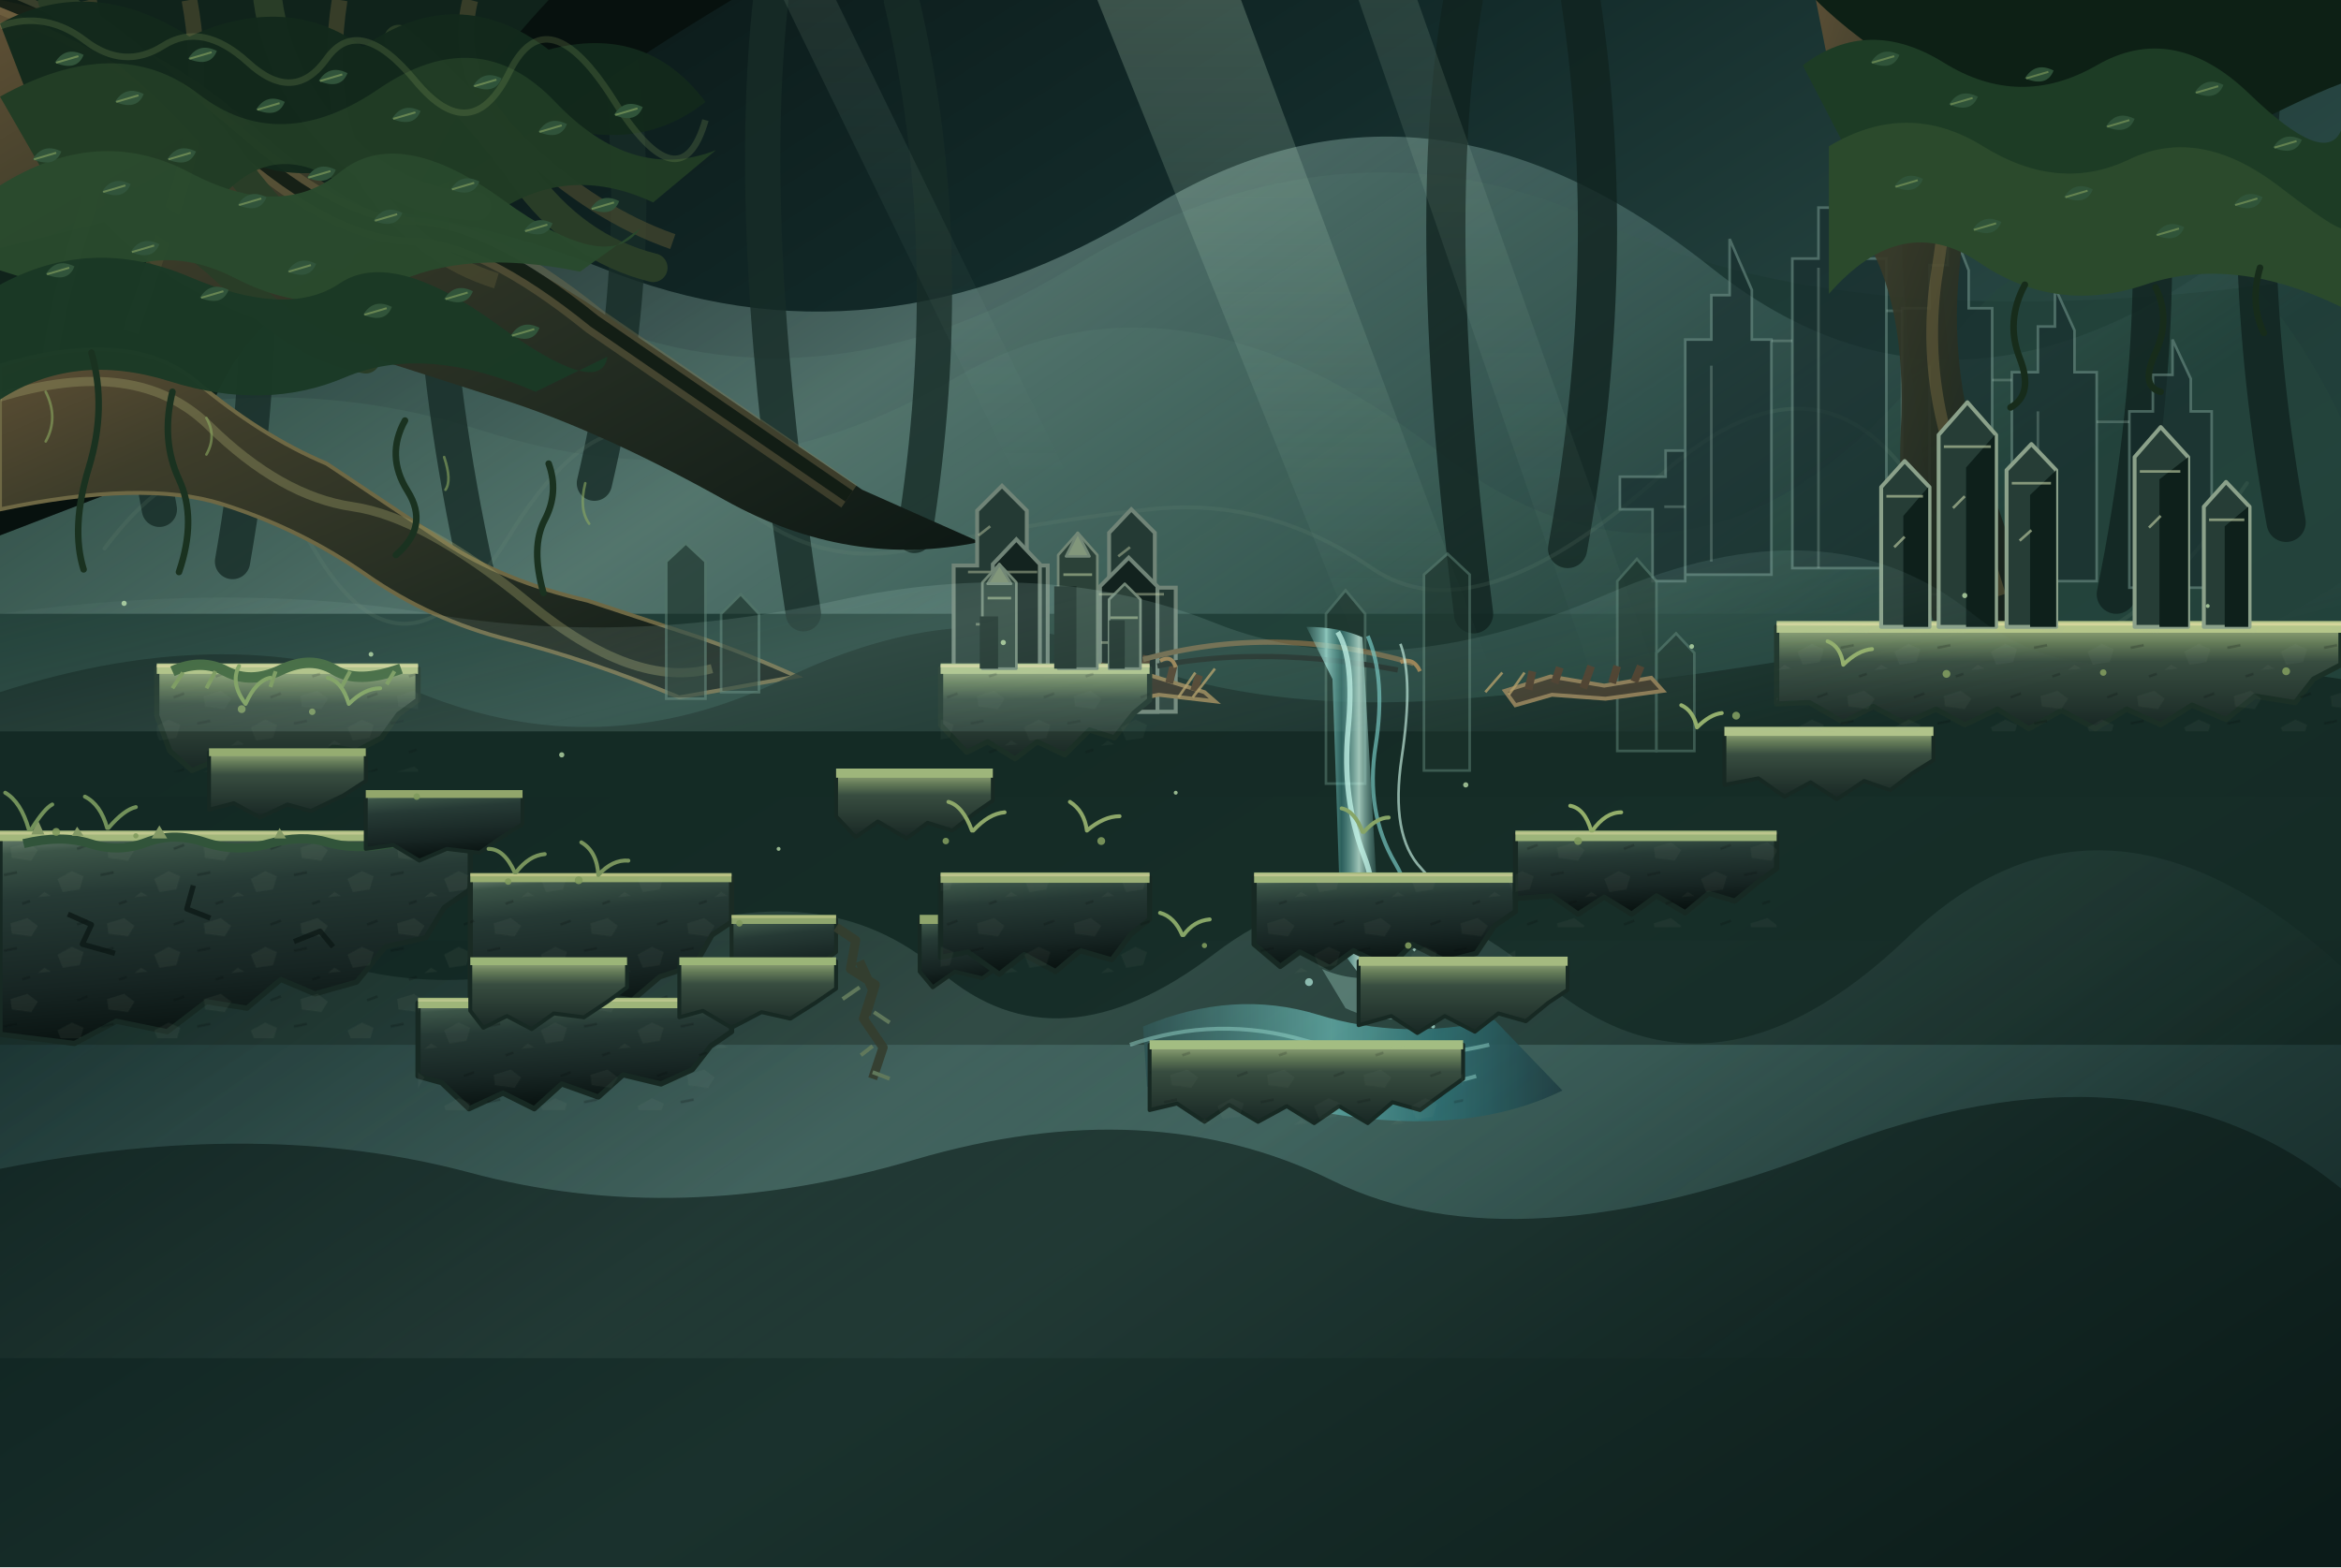
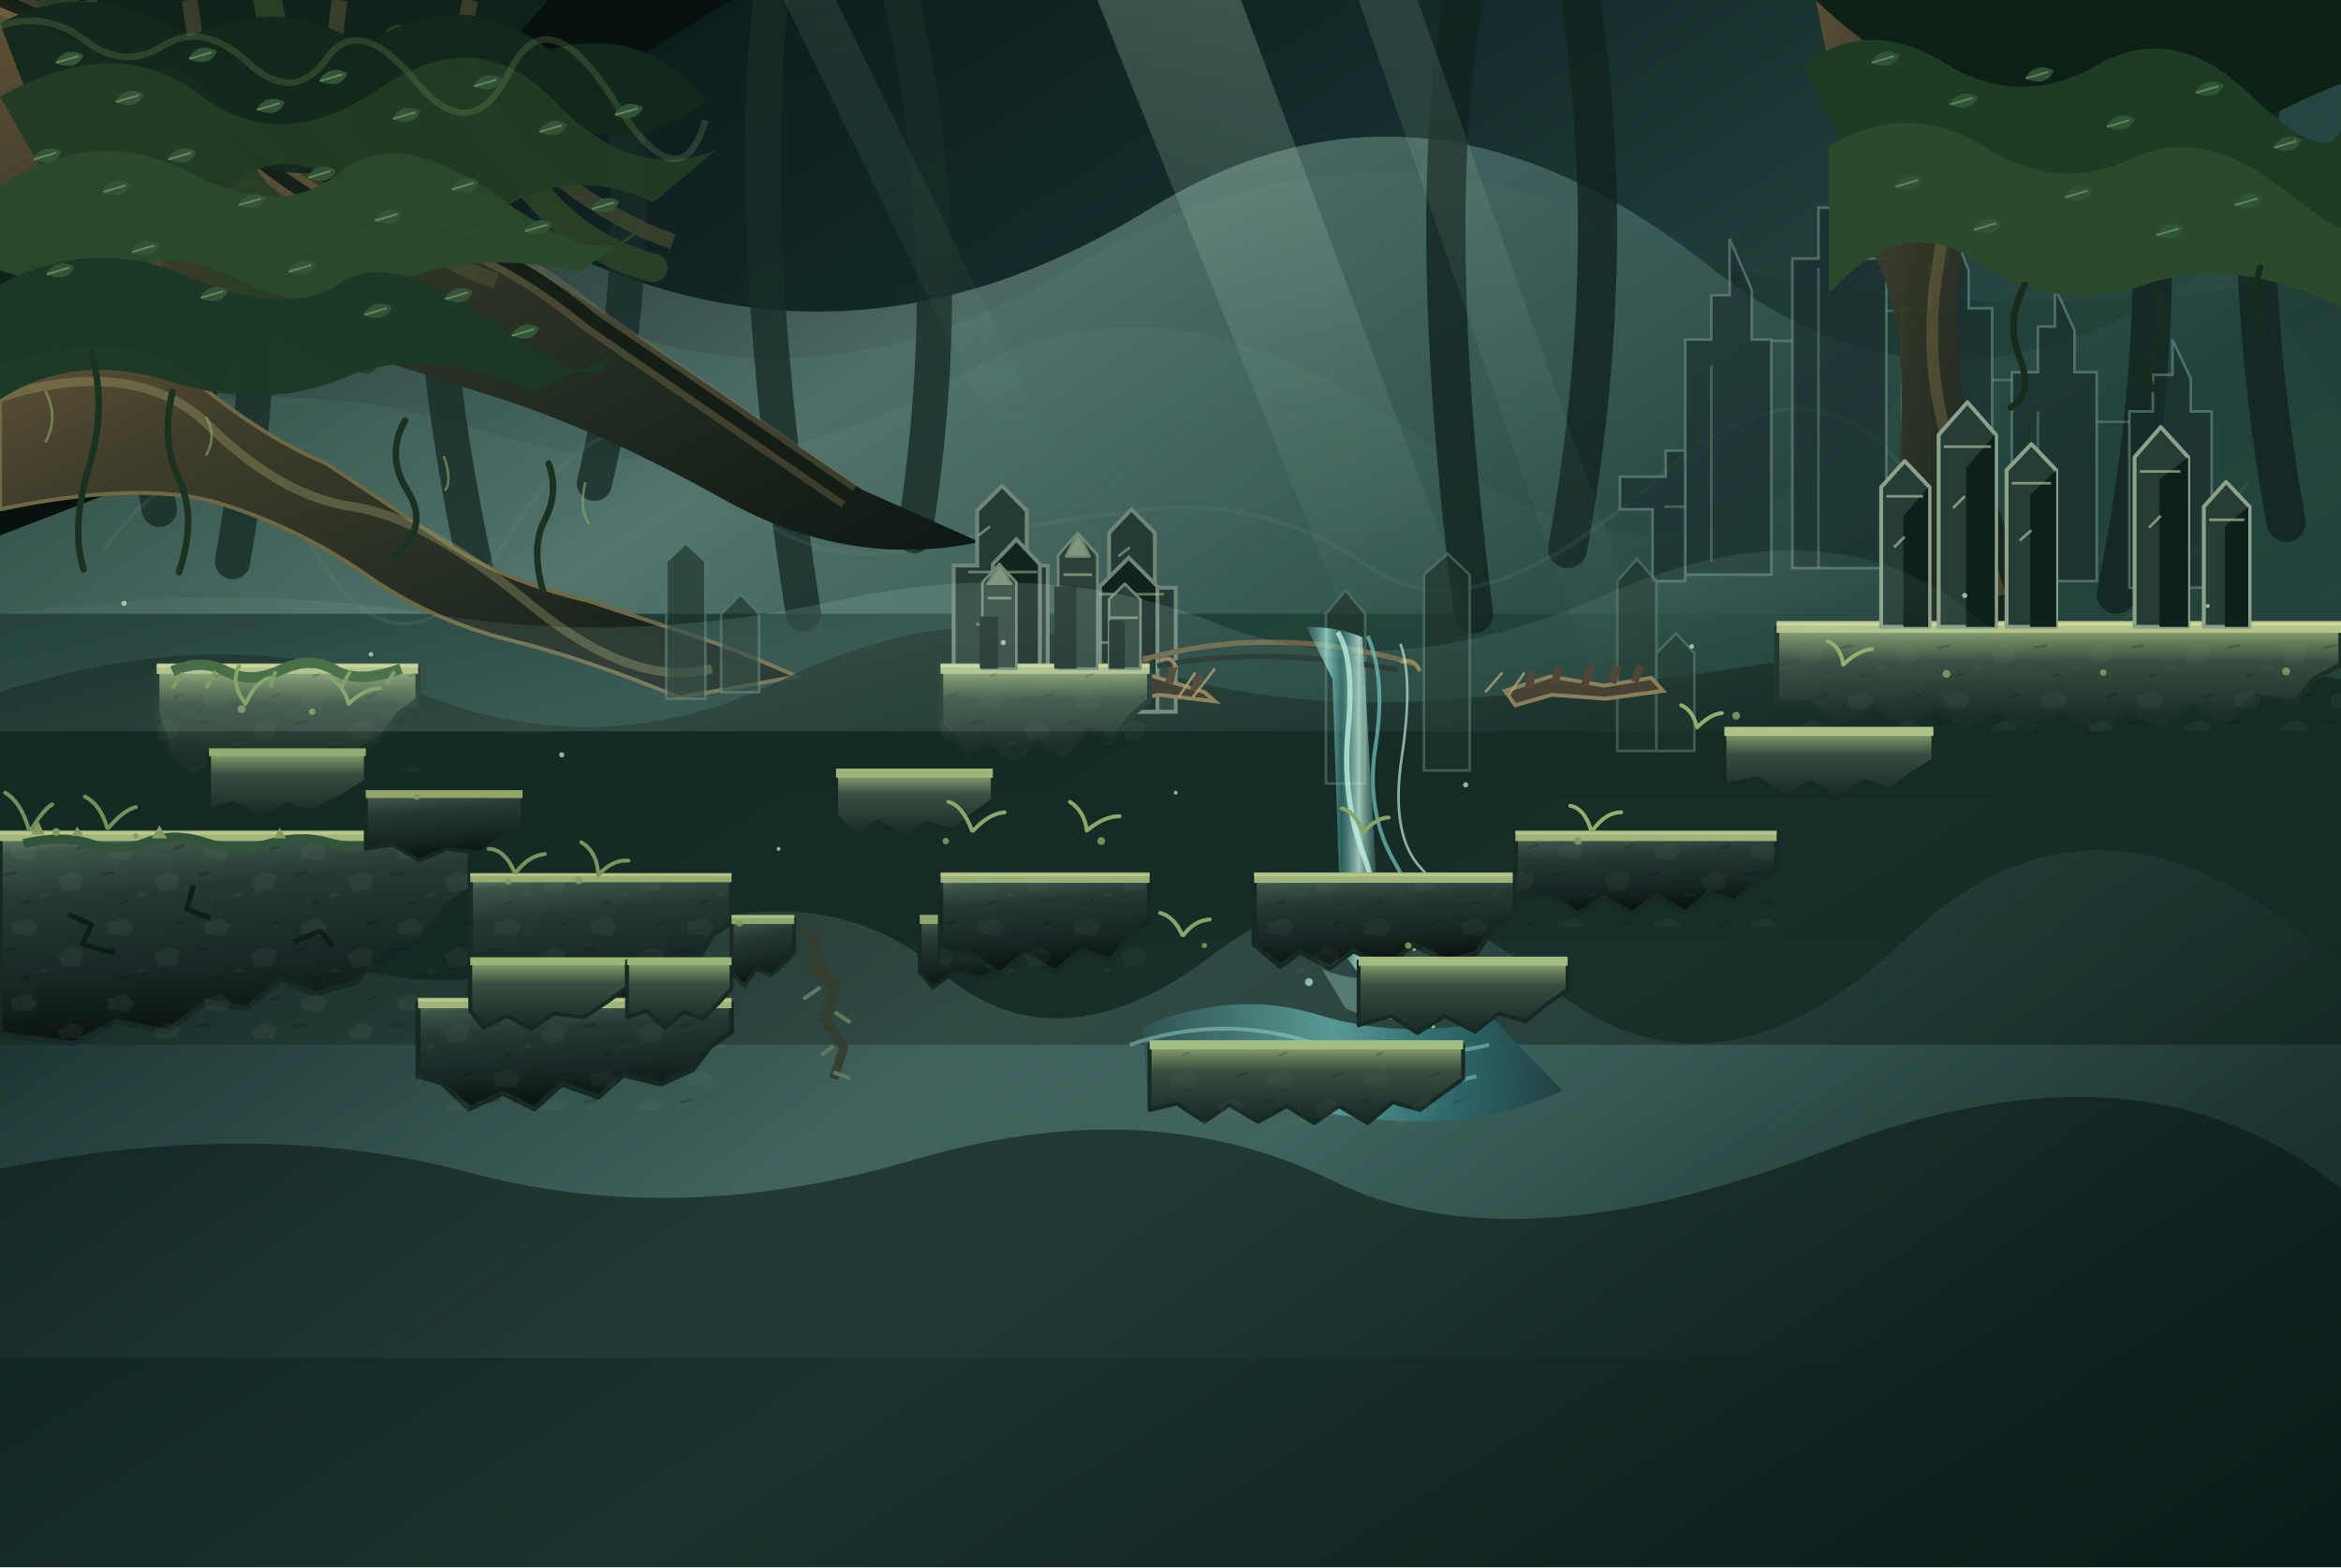
<svg xmlns="http://www.w3.org/2000/svg" width="1792" height="1200" viewBox="0 0 1792 1200">
  <defs>
    <linearGradient id="sky" x1="0" y1="0" x2="0.95" y2="1">
      <stop offset="0" stop-color="#07100f" />
      <stop offset=".32" stop-color="#132b2a" />
      <stop offset=".65" stop-color="#31534e" />
      <stop offset="1" stop-color="#102221" />
    </linearGradient>
    <linearGradient id="mist" x1="0" y1="0" x2="1" y2=".3">
      <stop offset="0" stop-color="#b3d8ca" stop-opacity="0" />
      <stop offset=".48" stop-color="#b7e0d5" stop-opacity=".34" />
      <stop offset=".75" stop-color="#9acbc4" stop-opacity=".2" />
      <stop offset="1" stop-color="#8fb9b7" stop-opacity="0" />
    </linearGradient>
    <linearGradient id="stone" x1="0" y1="0" x2=".18" y2="1">
      <stop offset="0" stop-color="#6c8270" />
      <stop offset=".09" stop-color="#3c5548" />
      <stop offset=".3" stop-color="#263a35" />
      <stop offset=".72" stop-color="#172523" />
      <stop offset="1" stop-color="#091311" />
    </linearGradient>
    <linearGradient id="stoneLight" x1="0" y1="0" x2="0" y2="1">
      <stop offset="0" stop-color="#95a87b" />
      <stop offset=".16" stop-color="#647b58" />
      <stop offset=".34" stop-color="#384d40" />
      <stop offset="1" stop-color="#182724" />
    </linearGradient>
    <linearGradient id="root" x1="0" y1="0" x2="1" y2="1">
      <stop offset="0" stop-color="#5f5035" />
      <stop offset=".25" stop-color="#3e3d2a" />
      <stop offset=".62" stop-color="#242d22" />
      <stop offset="1" stop-color="#0d1814" />
    </linearGradient>
    <linearGradient id="water" x1="0" y1="0" x2="1" y2="0">
      <stop offset="0" stop-color="#183b3c" />
      <stop offset=".45" stop-color="#4f9894" />
      <stop offset=".7" stop-color="#1f6266" />
      <stop offset="1" stop-color="#102d32" />
    </linearGradient>
    <linearGradient id="fall" x1="0" y1="0" x2="1" y2="0">
      <stop offset="0" stop-color="#7bc6c2" stop-opacity=".18" />
      <stop offset=".28" stop-color="#a7e9df" stop-opacity=".82" />
      <stop offset=".48" stop-color="#4eaaa9" stop-opacity=".45" />
      <stop offset=".72" stop-color="#d4fff0" stop-opacity=".8" />
      <stop offset="1" stop-color="#5ca6a2" stop-opacity=".14" />
    </linearGradient>
    <linearGradient id="ray" x1="0" y1="0" x2="0" y2="1">
      <stop offset="0" stop-color="#d5f7d7" stop-opacity=".22" />
      <stop offset="1" stop-color="#b6e7d0" stop-opacity="0" />
    </linearGradient>
    <pattern id="rockGrain" width="74" height="58" patternUnits="userSpaceOnUse">
      <path d="M8 11l13 -4 8 6 -5 8 -15 -2z M44 35l11 -6 9 4 -3 10 -13 2z M29 49l5 -4 5 3" fill="#a2b49a" opacity=".08" />
      <path d="M3 32l10 -2 M59 12l8 -3 M17 54l6 -2" fill="none" stroke="#050d0c" stroke-width="2" opacity=".26" />
    </pattern>
    <pattern id="moss" width="42" height="20" patternUnits="userSpaceOnUse">
      <path d="M1 8q5 -7 10 0t10 -1t10 1t10 -2" fill="none" stroke="#a3bd76" stroke-width="2" opacity=".42" />
      <circle cx="8" cy="15" r="1.8" fill="#a6c77e" opacity=".4" />
      <circle cx="31" cy="5" r="1.2" fill="#d1d59a" opacity=".35" />
    </pattern>
    <g id="leaf">
      <path d="M0 0Q8 -13 22 -6Q17 7 0 0Z" fill="#31553b" />
      <path d="M1 0L18 -5" fill="none" stroke="#78965a" stroke-width="1.5" opacity=".8" />
    </g>
    <g id="stoneBlock">
      <path d="M0 4l5 -4 22 1 5 5 -3 12 -24 1 -5 -5z" fill="#263a32" stroke="#71826a" stroke-width="1" />
      <path d="M5 2l17 1M4 8l8 1" stroke="#a5b08b" stroke-width="1" opacity=".45" />
    </g>
    <g id="spire">
      <path d="M0 0L7 -42L14 0L11 -5L7 -28L3 -5Z" fill="#253a38" stroke="#627c71" stroke-width="1" />
      <path d="M4 -8L7 -42L10 -8" fill="none" stroke="#95b7a1" stroke-width="1" opacity=".6" />
    </g>
  </defs>
  <rect width="1792" height="1200" fill="url(#sky)" />
  <path d="M0 230Q210 120 410 226T820 205T1230 172T1792 210V610H0Z" fill="#1c3933" opacity=".72" />
  <path d="M0 350Q180 270 370 330T730 290T1100 345T1480 275T1792 320V720H0Z" fill="#25453c" opacity=".55" />
  <path d="M0 180Q250 120 460 205T880 160T1310 205T1792 120V470H0Z" fill="url(#mist)" />
  <g fill="none" stroke-linecap="round">
    <path d="M100 0Q80 170 122 390M170 20Q220 190 178 430M340 0Q310 210 372 470M468 0Q500 180 455 370M590 0Q570 180 615 470M690 0Q735 190 700 410" stroke="#172c27" stroke-width="27" opacity=".8" />
    <path d="M1120 0Q1090 170 1128 470M1210 0Q1240 200 1200 420M1485 0Q1450 180 1500 420M1630 0Q1670 210 1620 455M1740 0Q1710 180 1750 400" stroke="#10231f" stroke-width="30" opacity=".8" />
    <path d="M80 420Q170 300 240 420T390 410T540 360T700 420T880 390T1050 435T1270 365T1490 415T1720 370" stroke="#73927b" stroke-width="3" opacity=".14" />
  </g>
  <g opacity=".64" fill="#172d2d" stroke="#66877e" stroke-width="2">
    <path d="M1290 440V260L1310 260V226L1324 226V183L1341 222V260H1356V440Z" />
    <path d="M1372 435V198L1392 198V159L1410 159V125L1425 164V198H1444V435Z" />
    <path d="M1456 455V236L1477 236V203L1491 203V166L1507 207V236H1525V455Z" />
    <path d="M1540 445V285L1560 285V250L1573 250V220L1588 253V285H1605V445Z" />
    <path d="M1630 450V315L1648 315V287L1663 287V260L1677 290V315H1693V450Z" />
    <path d="M1265 445L1265 390L1240 390L1240 365L1275 365L1275 345L1290 345L1290 445Z" />
  </g>
  <g fill="none" stroke="#b9d8c8" stroke-width="2" opacity=".25">
    <path d="M1310 280v150M1392 205v230M1477 280v165M1560 315v130M1648 340v110" />
    <path d="M1274 388h16M1356 261h16M1444 238h12M1525 291h15M1605 323h25" />
  </g>
  <path d="M840 0L950 0L1140 510L1045 510Z" fill="url(#ray)" />
  <path d="M1040 0L1085 0L1280 550L1230 550Z" fill="url(#ray)" opacity=".55" />
  <path d="M600 0L640 0L820 370L780 370Z" fill="url(#ray)" opacity=".42" />
  <path d="M0 0H560Q490 42 430 85T310 155T205 230T130 360L0 410Z" fill="#07110e" />
  <path d="M0 0H420Q360 64 330 125T235 224T150 350L0 390Z" fill="#10231b" />
  <path d="M0 0Q110 22 192 95T315 170T450 232L660 375L750 415Q650 436 555 383T385 306T220 253T80 170L0 190Z" fill="url(#root)" />
  <path d="M0 0Q105 42 182 109T315 177T455 246L650 380" fill="none" stroke="#8c7a4f" stroke-width="21" opacity=".33" />
  <path d="M0 0Q105 42 182 109T315 177T455 246L650 380" fill="none" stroke="#0b1711" stroke-width="10" opacity=".85" />
  <path d="M68 0Q90 90 62 176T35 324M145 0Q160 80 133 158T100 254M260 0Q246 90 285 144T380 215M360 0Q345 60 400 112T515 185" fill="none" stroke="#4c4b30" stroke-width="12" opacity=".65" />
  <path d="M0 280Q100 250 150 292T250 355L340 415Q385 445 450 460L535 488Q570 500 610 518L520 534Q450 505 390 490T280 440T170 386T0 390Z" fill="url(#root)" stroke="#6e6844" stroke-width="3" />
  <path d="M0 304Q105 272 160 326T270 388T405 462T545 512" fill="none" stroke="#a0a16a" stroke-width="7" opacity=".36" />
  <path d="M40 0Q130 58 178 124T260 195M205 0Q214 64 260 110T365 158M305 30Q360 78 400 134T500 205M90 150Q145 178 188 222T280 275" fill="none" stroke="#293d27" stroke-width="22" stroke-linecap="round" />
  <g opacity=".96">
    <path d="M0 18Q70 -20 145 28Q220 -6 278 36Q350 -15 420 38Q495 18 540 78Q490 118 420 95Q370 150 300 118Q220 150 170 112Q90 137 30 96Z" fill="#12291b" />
    <path d="M0 74Q90 24 152 72T290 68T425 78T548 115L500 155Q438 126 384 160T268 146T160 163T38 140Z" fill="#203c24" />
    <path d="M0 142Q75 95 145 132T260 132T385 153T490 175L444 208Q356 190 300 218T180 213T60 226L0 207Z" fill="#294a2d" />
    <path d="M0 218Q70 180 145 212T260 217T380 248T465 273L410 300Q325 263 264 289T130 292T0 306Z" fill="#1a3925" />
    <path d="M0 20Q35 8 65 31T125 35T190 48T250 45T318 62T390 55T470 77T540 92" fill="none" stroke="#8da766" stroke-width="5" opacity=".22" />
    <g>
      <use href="#leaf" x="42" y="48" />
      <use href="#leaf" x="88" y="78" />
      <use href="#leaf" x="144" y="45" />
      <use href="#leaf" x="196" y="84" />
      <use href="#leaf" x="244" y="62" />
      <use href="#leaf" x="300" y="91" />
      <use href="#leaf" x="362" y="66" />
      <use href="#leaf" x="412" y="101" />
      <use href="#leaf" x="470" y="88" />
      <use href="#leaf" x="25" y="122" />
      <use href="#leaf" x="78" y="147" />
      <use href="#leaf" x="128" y="122" />
      <use href="#leaf" x="182" y="157" />
      <use href="#leaf" x="235" y="136" />
      <use href="#leaf" x="286" y="169" />
      <use href="#leaf" x="345" y="145" />
      <use href="#leaf" x="401" y="177" />
      <use href="#leaf" x="452" y="160" />
      <use href="#leaf" x="35" y="210" />
      <use href="#leaf" x="100" y="193" />
      <use href="#leaf" x="153" y="228" />
      <use href="#leaf" x="220" y="208" />
      <use href="#leaf" x="278" y="241" />
      <use href="#leaf" x="340" y="229" />
      <use href="#leaf" x="391" y="257" />
    </g>
  </g>
  <path d="M1470 0Q1510 110 1500 205T1530 390L1572 512L1502 520Q1450 430 1455 330T1425 178L1390 0Z" fill="url(#root)" opacity=".92" />
  <path d="M1487 15Q1498 115 1483 207T1510 389L1531 456" fill="none" stroke="#a18a52" stroke-width="9" opacity=".3" />
  <path d="M1390 0Q1420 30 1470 60T1580 115T1700 108T1792 64V0Z" fill="#0d2015" />
  <path d="M1380 50Q1430 12 1488 48T1605 50T1722 72T1792 100V180Q1730 140 1670 164T1550 150T1440 166Z" fill="#1d3c25" />
  <path d="M1400 112Q1460 76 1518 112T1630 122T1745 143T1792 168V235Q1710 195 1642 218T1515 201T1400 225Z" fill="#2b4a2c" />
  <g opacity=".9">
    <use href="#leaf" x="1432" y="48" />
    <use href="#leaf" x="1492" y="80" />
    <use href="#leaf" x="1550" y="60" />
    <use href="#leaf" x="1612" y="97" />
    <use href="#leaf" x="1680" y="71" />
    <use href="#leaf" x="1740" y="113" />
    <use href="#leaf" x="1450" y="143" />
    <use href="#leaf" x="1510" y="176" />
    <use href="#leaf" x="1580" y="151" />
    <use href="#leaf" x="1650" y="180" />
    <use href="#leaf" x="1710" y="157" />
  </g>
  <g fill="none" stroke-linecap="round">
    <path d="M70 270q12 42 -2 88t-4 78M132 300q-9 37 5 67t0 71M310 322q-15 27 2 54t-9 49M420 355q8 22 -3 43t-1 56" stroke="#1a3220" stroke-width="5" />
    <path d="M35 300q10 20 0 38M158 320q8 14 0 28M340 350q6 18 1 25M448 370q-5 20 3 31" stroke="#8caa61" stroke-width="2" opacity=".6" />
    <path d="M1550 218q-15 28 -4 56t-7 38M1650 220q12 24 0 50t4 30M1730 205q-8 28 3 50" stroke="#172c1b" stroke-width="5" />
  </g>
  <path d="M0 530Q180 472 320 530T600 520T850 500T1120 535T1400 500T1792 520V800H0Z" fill="#10241f" opacity=".75" />
  <g opacity=".65" fill="#1b322b" stroke="#527568" stroke-width="2">
    <path d="M510 535V430L525 416L540 430V535Z" />
    <path d="M552 530V470L567 455L581 470V530Z" />
    <path d="M1015 600V470L1030 452L1045 470V600Z" />
    <path d="M1090 590V440L1108 424L1125 440V590Z" />
    <path d="M1238 575V445L1253 428L1268 445V575Z" />
    <path d="M1268 575V500L1283 485L1297 500V575Z" />
  </g>
  <g fill="#243a34" stroke="#708477" stroke-width="3">
    <path d="M730 545V433L748 433V391L767 372L786 391V433H802V545Z" />
    <path d="M830 545V450L849 450V408L866 390L884 408V450H900V545Z" />
    <path d="M760 432L778 413L796 432V545H760Z" fill="#13231f" />
    <path d="M842 449L864 427L886 449V545H842Z" fill="#12221e" />
  </g>
  <g fill="none" stroke="#b7c4a0" stroke-width="2" opacity=".5">
    <path d="M741 438h53M841 455h50M747 478l25 0M843 492h28M754 525h18M849 524h22" />
    <path d="M749 410l9 -7M856 426l9 -7" />
  </g>
  <g>
    <path d="M832 525L880 517L922 530L930 537L887 532L850 539Z" fill="#342f23" stroke="#8e7a4e" stroke-width="3" />
    <path d="M842 522l4 -14M856 526l5 -16M874 522l4 -20M895 523l4 -16M914 529l4 -12" stroke="#4d3b27" stroke-width="6" />
    <path d="M875 505Q975 477 1082 508" fill="none" stroke="#6d6344" stroke-width="4" />
    <path d="M886 510Q968 494 1070 513" fill="none" stroke="#1d2924" stroke-width="4" />
    <path d="M1152 529L1187 518L1228 525L1264 519L1273 529L1229 535L1188 532L1160 540Z" fill="#3f392a" stroke="#8c7952" stroke-width="3" />
    <path d="M1170 528l3 -14M1190 523l4 -12M1212 527l6 -17M1234 523l4 -13M1251 522l5 -12" stroke="#4b3b29" stroke-width="6" />
    <path d="M915 515l-13 19M930 512l-17 22M1150 515l-13 15M1167 515l-12 17" stroke="#b59b61" stroke-width="2" opacity=".8" />
    <path d="M888 506q9 -5 12 5M1072 507q10 -4 15 7" fill="none" stroke="#9b7d4c" stroke-width="3" />
  </g>
  <path d="M1000 480Q1025 480 1043 488L1056 715L1045 752L1027 728L1020 520Z" fill="url(#fall)" opacity=".9" />
  <path d="M1024 484Q1037 505 1032 558T1044 655T1035 724" fill="none" stroke="#c3f4e8" stroke-width="4" opacity=".76" />
  <path d="M1047 487Q1061 520 1053 571T1068 661T1055 723" fill="none" stroke="#75c6c1" stroke-width="3" opacity=".7" />
  <path d="M1072 493Q1082 520 1073 580T1088 665T1082 728" fill="none" stroke="#d5fff0" stroke-width="2" opacity=".62" />
  <path d="M875 786Q944 757 1009 777T1144 781L1196 835Q1125 870 1020 853T878 832Z" fill="url(#water)" opacity=".92" />
  <path d="M865 800Q932 777 1000 797T1140 800M893 821Q956 810 1012 826T1130 824M935 844Q1006 831 1082 847" fill="none" stroke="#94d9cc" stroke-width="3" opacity=".48" />
  <path d="M1012 742Q1042 755 1074 744L1100 774Q1064 788 1030 772Z" fill="#bcf8e7" opacity=".3" />
  <g fill="#c3fff0" opacity=".65">
    <circle cx="1002" cy="752" r="3" />
    <circle cx="1083" cy="760" r="2.5" />
    <circle cx="1049" cy="771" r="2" />
    <circle cx="1097" cy="786" r="1.5" />
  </g>
  <path d="M0 720Q130 690 240 732T490 720T720 744T930 730T1180 750T1460 718T1792 740V1040H0Z" fill="url(#mist)" opacity=".5" />
  <path d="M0 895Q200 855 360 898T700 888T1020 904T1400 880T1792 910V1200H0Z" fill="#071512" opacity=".55" />
  <g id="terrain-masses" stroke-linejoin="round">
    <path d="M0 640H360V681L340 695L326 718L295 725L273 752L241 761L215 750L189 772L158 767L128 790L89 782L57 799L0 792Z" fill="url(#stone)" stroke="#172923" stroke-width="4" />
    <path d="M0 640H360" stroke="#a2b77b" stroke-width="8" />
    <path d="M0 638H360" stroke="#d0d09a" stroke-width="2" opacity=".65" />
    <path d="M0 640H360V795H0Z" fill="url(#rockGrain)" opacity=".9" />
    <path d="M18 646q29 -7 51 0t43 -1t45 0t49 1t45 -1t48 1t49 -1" fill="none" stroke="#31543a" stroke-width="7" />
    <g fill="#839966">
      <path d="M24 639l5 -11 5 11z" />
      <path d="M55 640l4 -7 5 7z" />
      <path d="M116 642l6 -10 6 10z" />
      <path d="M210 642l4 -8 5 8z" />
      <path d="M288 642l6 -11 6 11z" />
    </g>
    <path d="M52 700l18 8 -7 15 25 7M148 678l-5 18 18 7M225 721l20 -8 10 12" fill="none" stroke="#0b1714" stroke-width="4" opacity=".75" />
    <path d="M360 672H560V706L545 716L532 739L505 748L484 766L451 760L431 779L400 764L380 780L360 766Z" fill="url(#stone)" stroke="#1a2b24" stroke-width="4" />
    <path d="M360 672H560" stroke="#97ad70" stroke-width="7" />
    <path d="M360 670H560" stroke="#d2ce91" stroke-width="2" opacity=".6" />
    <path d="M360 672H560V770H360Z" fill="url(#rockGrain)" opacity=".8" />
-     <path d="M560 704H640V729L628 738L613 747L594 742L580 755L560 745Z" fill="url(#stone)" stroke="#1a2b24" stroke-width="3" />
-     <path d="M560 704H640" stroke="#8fa66e" stroke-width="7" />
-     <path d="M560 702H640" stroke="#c7cc8a" stroke-width="2" opacity=".6" />
+     <path d="M560 704H608V729L600 738L590 747L579 742L570 755L560 745Z" fill="url(#stone)" stroke="#1a2b24" stroke-width="3" />
+     <path d="M560 704H608" stroke="#8fa66e" stroke-width="7" />
+     <path d="M560 702H608" stroke="#c7cc8a" stroke-width="2" opacity=".6" />
    <path d="M120 512H320V536L305 547L292 565L273 575L255 572L237 589L217 580L194 591L171 580L147 590L130 575L120 548Z" fill="url(#stoneLight)" stroke="#1b3026" stroke-width="4" />
    <path d="M120 512H320" stroke="#b1c183" stroke-width="8" />
    <path d="M120 510H320" stroke="#e0d8a0" stroke-width="2" opacity=".7" />
    <path d="M120 512H320V591H120Z" fill="url(#rockGrain)" opacity=".65" />
    <path d="M132 514q22 -10 41 0t42 -1t41 0t51 -1" fill="none" stroke="#3d6339" stroke-width="8" />
    <path d="M140 515l-8 12M165 514l-7 13M211 514l-4 12M268 514l-7 13M302 514l-6 10" stroke="#799759" stroke-width="3" />
    <path d="M160 576H280V598L263 609L238 621L220 616L199 626L179 615L160 620Z" fill="url(#stoneLight)" stroke="#172923" stroke-width="3" />
    <path d="M160 576H280" stroke="#95ac71" stroke-width="6" />
    <path d="M280 608H400V631L384 641L367 653L342 650L321 659L301 647L280 650Z" fill="url(#stone)" stroke="#172923" stroke-width="3" />
    <path d="M280 608H400" stroke="#92a66b" stroke-width="6" />
    <path d="M320 768H560V790L544 801L530 819L506 830L477 823L458 840L430 830L409 849L385 837L359 849L338 829L320 824Z" fill="url(#stone)" stroke="#172923" stroke-width="4" />
    <path d="M320 768H560" stroke="#9eb579" stroke-width="8" />
    <path d="M320 766H560" stroke="#d0d19a" stroke-width="2" opacity=".55" />
    <path d="M320 768H560V850H320Z" fill="url(#rockGrain)" opacity=".8" />
    <path d="M360 736H480V756L465 767L447 779L424 776L407 788L388 778L370 787L360 774Z" fill="url(#stoneLight)" stroke="#172923" stroke-width="3" />
    <path d="M360 736H480" stroke="#9bb578" stroke-width="6" />
-     <path d="M520 736H640V757L624 768L605 780L583 775L560 787L538 774L520 779Z" fill="url(#stoneLight)" stroke="#172923" stroke-width="3" />
-     <path d="M520 736H640" stroke="#9bb578" stroke-width="6" />
+     <path d="M480 736H560V757L550 768L538 780L523 775L509 787L495 774L480 779Z" fill="url(#stoneLight)" stroke="#172923" stroke-width="3" />
+     <path d="M480 736H560" stroke="#9bb578" stroke-width="6" />
    <path d="M704 704H784V726L770 736L752 749L731 744L714 756L704 744Z" fill="url(#stone)" stroke="#172923" stroke-width="3" />
    <path d="M704 704H784" stroke="#8fa56c" stroke-width="7" />
-     <path d="M640 710L655 720L651 742L670 754L663 777M658 736L668 758L661 780L676 802L668 826" fill="none" stroke="#343d2d" stroke-width="7" opacity=".9" />
-     <path d="M658 756l-13 9M669 775l12 8M668 801l-9 7M668 821l13 5" stroke="#60785b" stroke-width="3" />
+     <path d="M610 710L625 720L621 742L640 754L633 777M628 736L638 758L631 780L646 802L638 826" fill="none" stroke="#343d2d" stroke-width="7" opacity=".9" />
+     <path d="M628 756l-13 9M639 775l12 8M638 801l-9 7M638 821l13 5" stroke="#60785b" stroke-width="3" />
    <path d="M720 672H880V704L866 715L851 735L827 728L808 744L784 731L765 746L741 729L720 733Z" fill="url(#stone)" stroke="#172923" stroke-width="4" />
    <path d="M720 672H880" stroke="#9aaf75" stroke-width="8" />
    <path d="M720 670H880" stroke="#d3d19b" stroke-width="2" opacity=".6" />
    <path d="M720 672H880V746H720Z" fill="url(#rockGrain)" opacity=".75" />
    <path d="M960 672H1160V698L1144 709L1130 730L1107 736L1081 723L1063 741L1036 728L1018 741L995 729L980 740L960 723Z" fill="url(#stone)" stroke="#172923" stroke-width="4" />
    <path d="M960 672H1160" stroke="#9db47a" stroke-width="8" />
    <path d="M960 670H1160" stroke="#d3d19b" stroke-width="2" opacity=".6" />
    <path d="M960 672H1160V746H960Z" fill="url(#rockGrain)" opacity=".75" />
    <path d="M720 512H880V536L868 546L853 565L834 559L815 578L794 568L777 581L756 568L740 576L720 555Z" fill="url(#stoneLight)" stroke="#1b3026" stroke-width="4" />
    <path d="M720 512H880" stroke="#b2c48a" stroke-width="8" />
    <path d="M720 510H880" stroke="#e1dba5" stroke-width="2" opacity=".75" />
    <path d="M720 512H880V581H720Z" fill="url(#rockGrain)" opacity=".65" />
    <g fill="#2b4138" stroke="#728776" stroke-width="2">
      <path d="M752 512V446L765 432L778 446V512Z" />
      <path d="M810 512V425L825 408L840 425V512Z" />
      <path d="M849 512V459L861 447L873 459V512Z" />
      <path d="M756 447L765 432L774 447Z" fill="#82977b" />
      <path d="M816 426L825 408L834 426Z" fill="#82977b" />
    </g>
    <g fill="#152721">
      <path d="M764 472v40h-14v-40z" />
      <path d="M824 449v63h-17v-63z" />
      <path d="M861 475v37h-12v-37z" />
    </g>
    <path d="M756 458h18M814 440h22M850 473h21" stroke="#b4c69b" stroke-width="2" opacity=".6" />
    <path d="M640 592H760V613L747 622L729 636L710 630L694 642L672 629L655 641L640 625Z" fill="url(#stoneLight)" stroke="#172923" stroke-width="3" />
    <path d="M640 592H760" stroke="#9eb67b" stroke-width="7" />
    <path d="M880 800H1120V826L1106 836L1087 850L1066 844L1047 860L1025 847L1006 860L985 847L963 859L941 846L922 859L901 845L880 850Z" fill="url(#stoneLight)" stroke="#172923" stroke-width="3" />
    <path d="M880 800H1120" stroke="#a3bd82" stroke-width="7" />
    <path d="M880 801H1120V862H880Z" fill="url(#rockGrain)" opacity=".65" />
    <path d="M1160 640H1360V665L1345 676L1328 690L1308 684L1290 699L1268 686L1249 700L1228 687L1208 700L1188 686L1160 688Z" fill="url(#stone)" stroke="#172923" stroke-width="4" />
    <path d="M1160 640H1360" stroke="#9cb47a" stroke-width="8" />
    <path d="M1160 638H1360" stroke="#d2d19a" stroke-width="2" opacity=".6" />
    <path d="M1160 640H1360V710H1160Z" fill="url(#rockGrain)" opacity=".75" />
    <path d="M1040 736H1200V758L1185 768L1168 782L1147 776L1129 790L1106 778L1085 791L1065 778L1040 785Z" fill="url(#stoneLight)" stroke="#172923" stroke-width="3" />
    <path d="M1040 736H1200" stroke="#a5ba80" stroke-width="7" />
    <path d="M1320 560H1480V582L1464 592L1447 605L1427 598L1406 612L1386 599L1366 610L1346 596L1320 601Z" fill="url(#stoneLight)" stroke="#172923" stroke-width="3" />
    <path d="M1320 560H1480" stroke="#b0c38a" stroke-width="7" />
    <path d="M1360 480H1792V509L1771 520L1757 538L1726 533L1704 551L1678 540L1654 555L1628 543L1604 558L1578 544L1553 558L1529 543L1504 555L1482 543L1458 554L1434 541L1411 553L1385 538L1360 539Z" fill="url(#stoneLight)" stroke="#1b3026" stroke-width="4" />
    <path d="M1360 480H1792" stroke="#b5c68a" stroke-width="9" />
    <path d="M1360 478H1792" stroke="#e2dda3" stroke-width="2" opacity=".72" />
    <path d="M1360 480H1792V560H1360Z" fill="url(#rockGrain)" opacity=".8" />
    <g fill="#263d36" stroke="#8ba18a" stroke-width="3">
      <path d="M1440 480V373L1458 353L1477 373V480Z" />
      <path d="M1484 480V333L1506 308L1528 333V480Z" />
      <path d="M1536 480V360L1555 340L1574 360V480Z" />
      <path d="M1634 480V350L1654 327L1675 350V480Z" />
      <path d="M1687 480V388L1704 369L1722 388V480Z" />
    </g>
    <g fill="#0e201b">
      <path d="M1457 395l19 -22v107h-19z" />
      <path d="M1505 358l22 -25v147h-22z" />
      <path d="M1554 379l20 -19v120h-20z" />
      <path d="M1653 367l22 -17v130h-22z" />
      <path d="M1703 403l18 -15v92h-18z" />
    </g>
    <g fill="none" stroke="#bac9a0" stroke-width="2" opacity=".65">
      <path d="M1444 380h28M1488 342h36M1540 370h30M1638 361h31M1691 398h27" />
      <path d="M1450 419l8 -8M1495 389l9 -9M1546 414l9 -8M1645 404l9 -9" />
    </g>
  </g>
  <g fill="none" stroke-linecap="round">
    <path d="M22 635q-6 -21 -18 -28m20 28q10 -16 16 -19m42 18q-5 -18 -17 -24m18 24q12 -14 21 -16" stroke="#72915a" stroke-width="3" />
    <path d="M188 539q-12 -16 -5 -29m5 29q8 -18 19 -20m60 20q-5 -17 -16 -20m16 20q12 -12 24 -12" stroke="#7e9e5c" stroke-width="3" />
    <path d="M394 668q-8 -18 -20 -18m21 18q10 -13 22 -14m41 16q-1 -18 -13 -25m13 25q11 -12 23 -11" stroke="#78935c" stroke-width="3" />
    <path d="M744 636q-7 -19 -18 -22m19 22q12 -13 24 -14m63 14q-2 -15 -13 -22m13 22q13 -11 25 -11" stroke="#8da769" stroke-width="3" />
    <path d="M905 716q-6 -14 -17 -17m18 17q8 -11 20 -12m117 -67q-6 -16 -16 -18m17 18q10 -11 19 -11" stroke="#87a567" stroke-width="3" />
    <path d="M1218 636q-5 -17 -16 -19m17 19q10 -14 22 -14m58 -65q-3 -13 -12 -17m12 17q10 -10 19 -11m93 -37q-2 -14 -12 -18m12 18q11 -11 22 -12" stroke="#93ae6a" stroke-width="3" />
  </g>
  <g fill="#7f9a5d" opacity=".9">
    <circle cx="43" cy="637" r="3" />
    <circle cx="104" cy="640" r="2" />
    <circle cx="185" cy="543" r="3" />
    <circle cx="239" cy="545" r="2.5" />
    <circle cx="319" cy="610" r="2.5" />
    <circle cx="389" cy="675" r="2.5" />
    <circle cx="443" cy="674" r="3" />
    <circle cx="566" cy="707" r="2.5" />
    <circle cx="724" cy="644" r="2.5" />
    <circle cx="843" cy="644" r="3" />
    <circle cx="922" cy="724" r="2" />
    <circle cx="1078" cy="724" r="2.5" />
    <circle cx="1208" cy="644" r="3" />
    <circle cx="1329" cy="548" r="3" />
    <circle cx="1490" cy="516" r="3" />
    <circle cx="1610" cy="515" r="2.5" />
    <circle cx="1750" cy="514" r="3" />
  </g>
  <path d="M0 470Q180 445 330 470T640 460T930 477T1230 455T1510 470T1792 446V560H0Z" fill="url(#mist)" opacity=".5" />
  <g fill="#c9edb5" opacity=".72">
    <circle cx="95" cy="462" r="2" />
    <circle cx="284" cy="501" r="1.8" />
    <circle cx="430" cy="578" r="2" />
    <circle cx="596" cy="650" r="1.5" />
    <circle cx="768" cy="492" r="2" />
    <circle cx="900" cy="607" r="1.5" />
    <circle cx="1122" cy="601" r="2" />
    <circle cx="1295" cy="495" r="1.8" />
    <circle cx="1504" cy="456" r="2" />
    <circle cx="1690" cy="464" r="1.5" />
  </g>
</svg>
